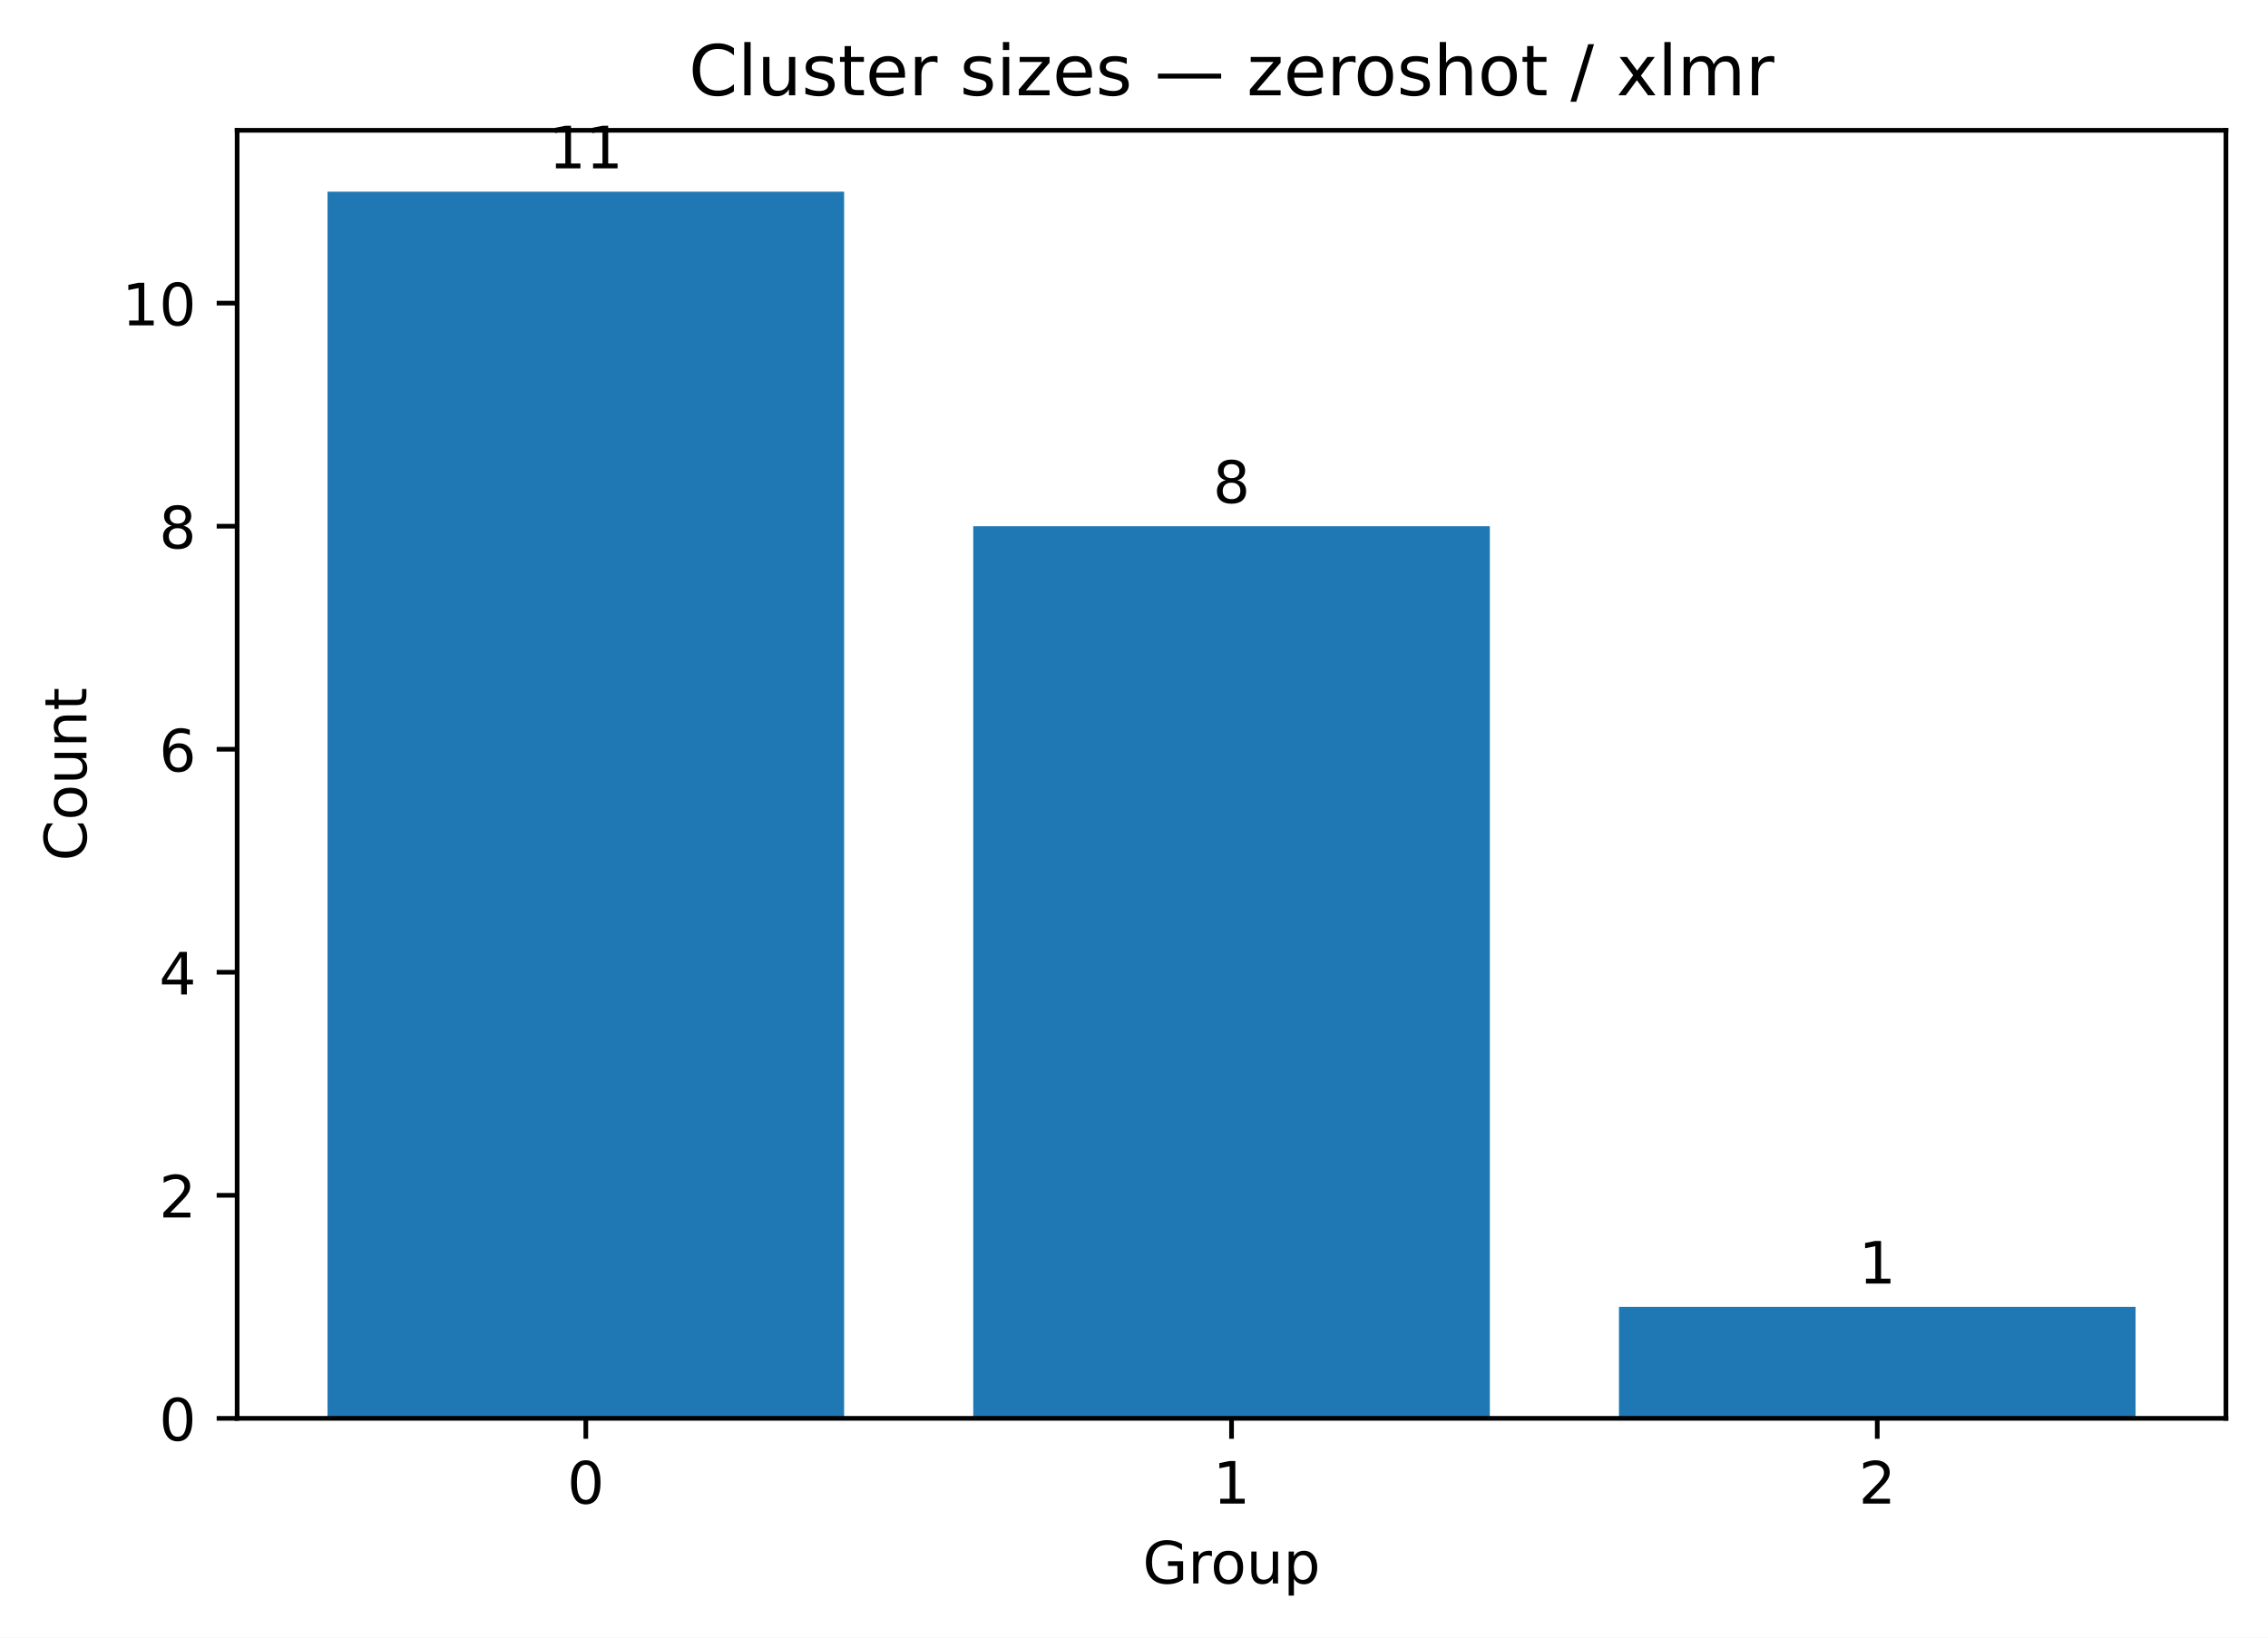
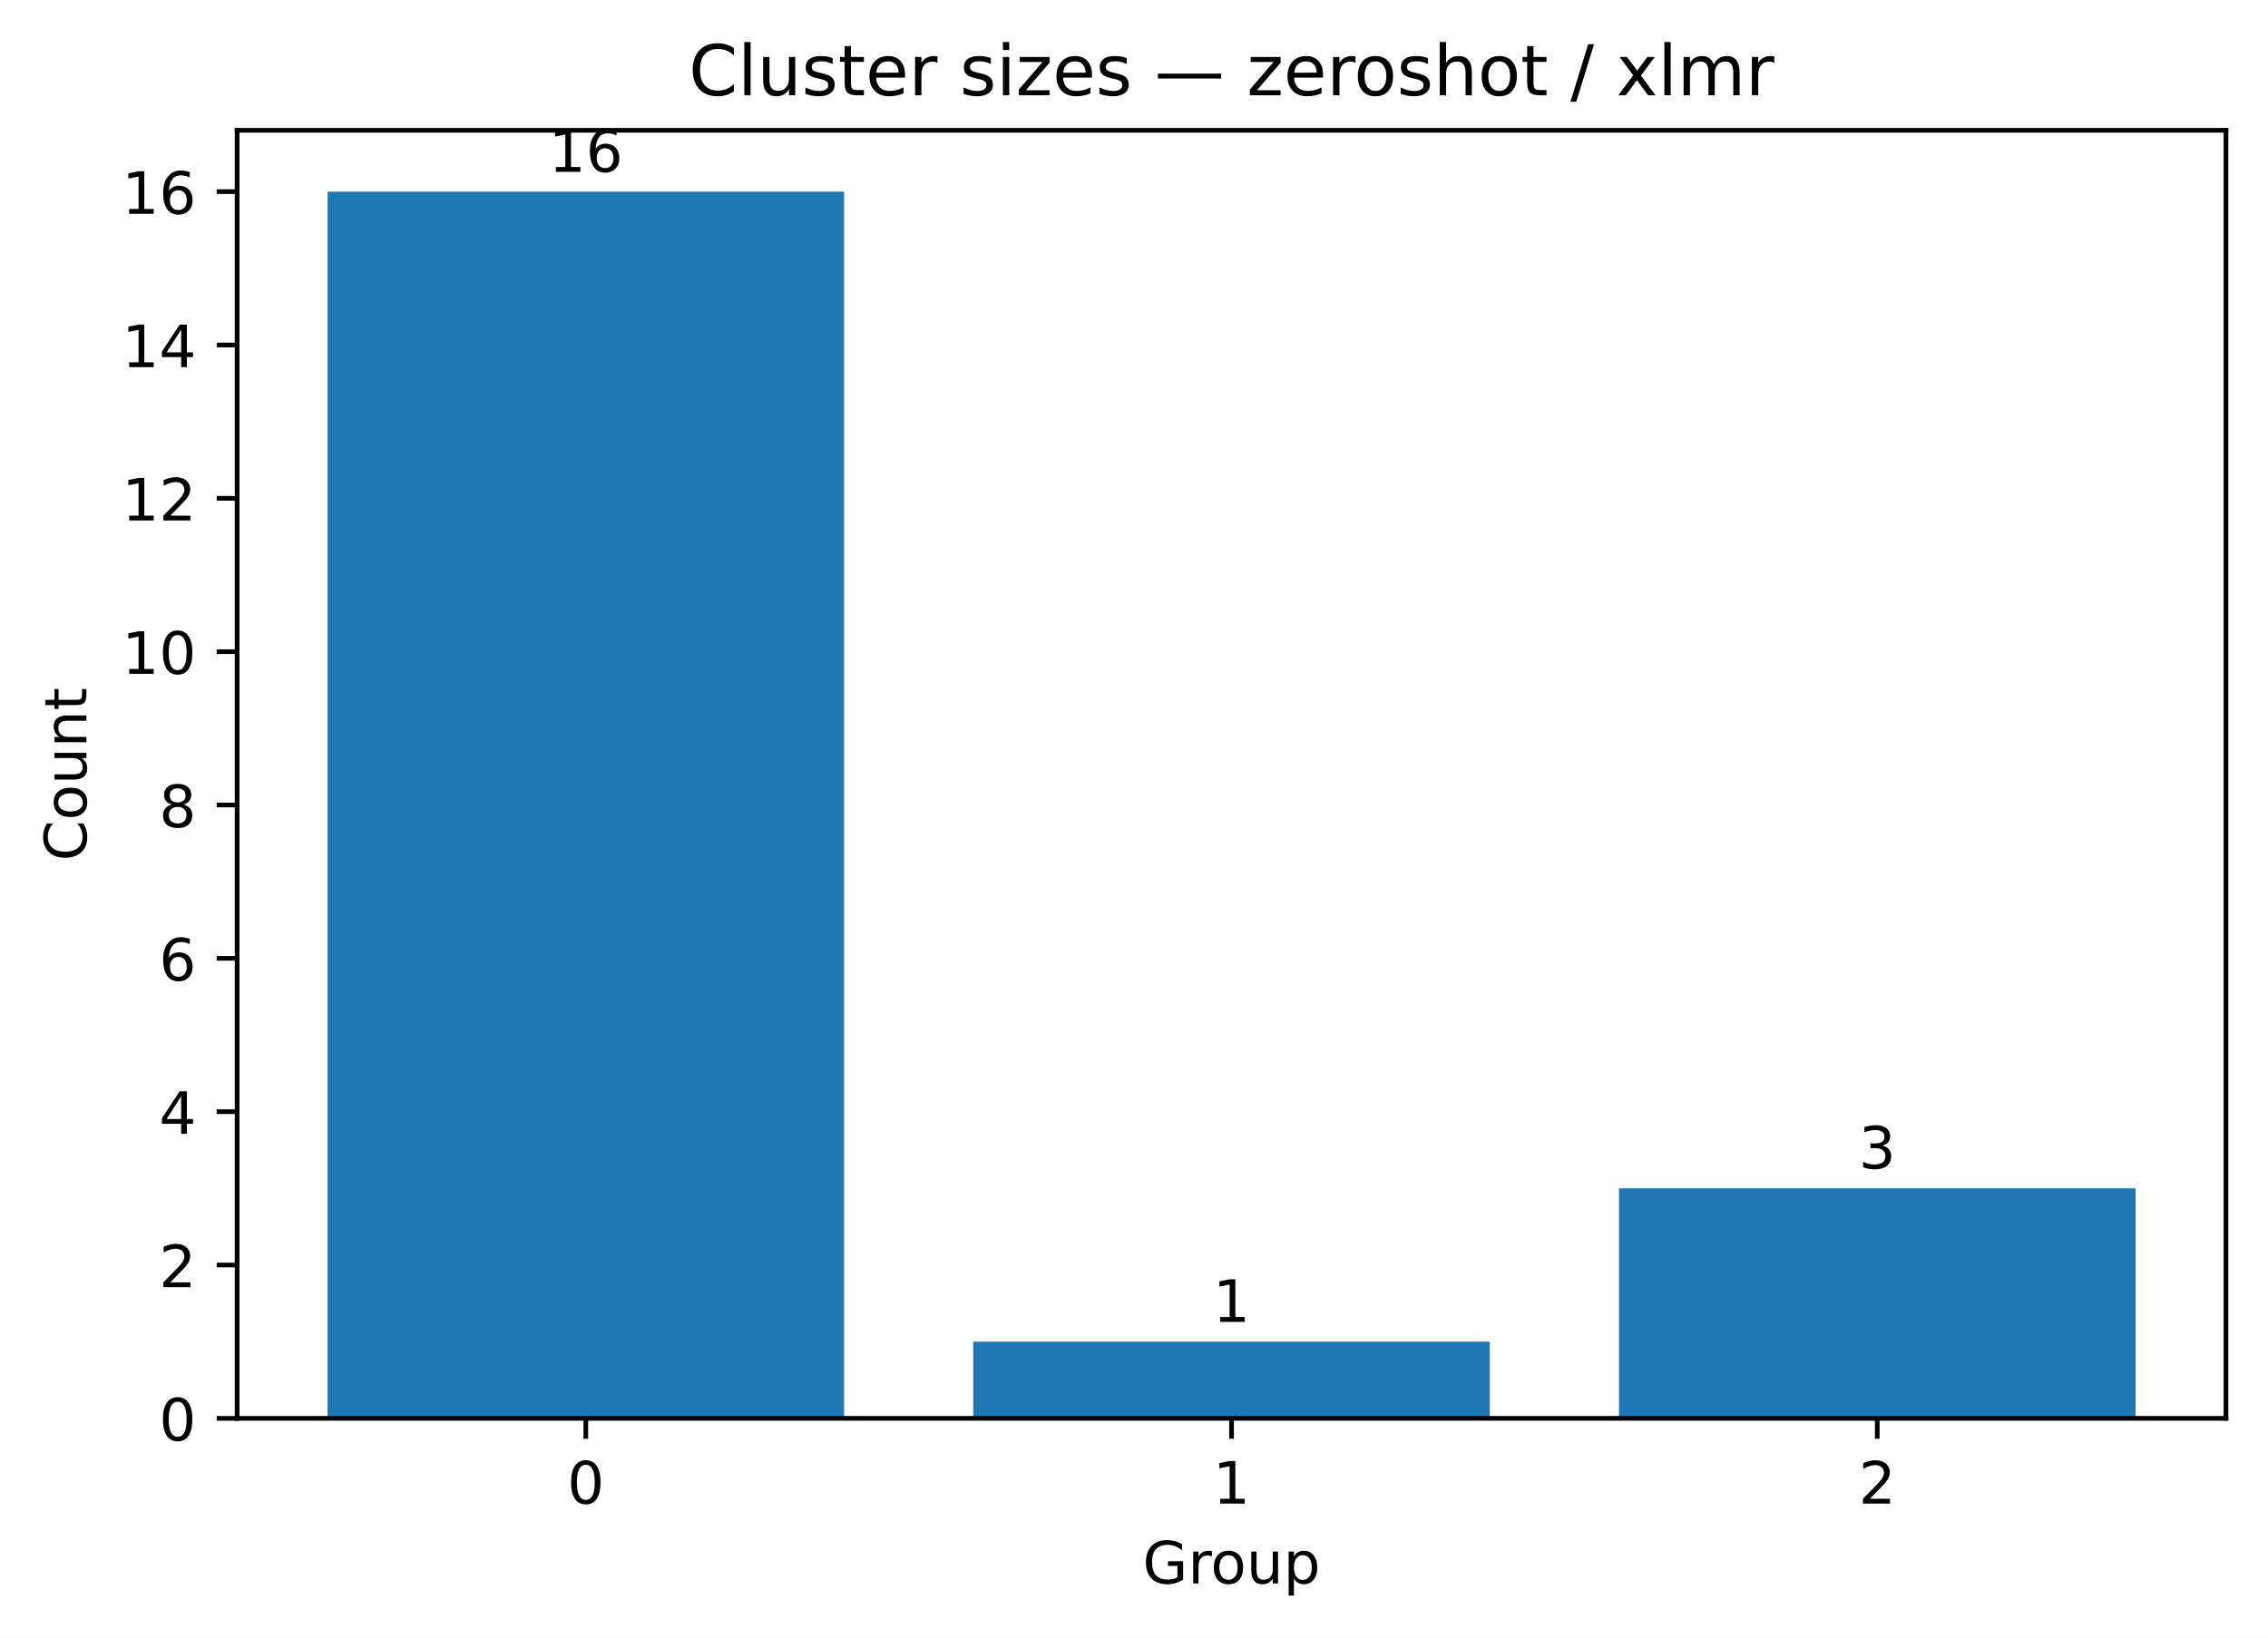
<svg xmlns="http://www.w3.org/2000/svg" xmlns:xlink="http://www.w3.org/1999/xlink" width="388.343pt" height="280.474pt" viewBox="0 0 388.343 280.474" version="1.1">
  <defs>
    <style type="text/css">*{stroke-linejoin: round; stroke-linecap: butt}</style>
  </defs>
  <g id="figure_1">
    <g id="patch_1">
      <path d="M 0 280.474  L 388.343 280.474  L 388.343 0  L 0 0  z " style="fill: #ffffff" />
    </g>
    <g id="axes_1">
      <g id="patch_2">
        <path d="M 40.603 242.918  L 381.143 242.918  L 381.143 22.318  L 40.603 22.318  z " style="fill: #ffffff" />
      </g>
      <g id="patch_3">
-         <path d="M 56.082 242.918  L 144.534 242.918  L 144.534 32.823  L 56.082 32.823  z " clip-path="url(#p8fcfc0fa15)" style="fill: #1f77b4" />
+         <path d="M 56.082 242.918  L 144.534 242.918  L 144.534 32.823  L 56.082 32.823  z " clip-path="url(#p46748db2c2)" style="fill: #1f77b4" />
      </g>
      <g id="patch_4">
-         <path d="M 166.647 242.918  L 255.099 242.918  L 255.099 90.122  L 166.647 90.122  z " clip-path="url(#p8fcfc0fa15)" style="fill: #1f77b4" />
+         <path d="M 166.647 242.918  L 255.099 242.918  L 255.099 229.787  L 166.647 229.787  z " clip-path="url(#p46748db2c2)" style="fill: #1f77b4" />
      </g>
      <g id="patch_5">
-         <path d="M 277.212 242.918  L 365.664 242.918  L 365.664 223.819  L 277.212 223.819  z " clip-path="url(#p8fcfc0fa15)" style="fill: #1f77b4" />
+         <path d="M 277.212 242.918  L 365.664 242.918  L 365.664 203.525  L 277.212 203.525  z " clip-path="url(#p46748db2c2)" style="fill: #1f77b4" />
      </g>
      <g id="matplotlib.axis_1">
        <g id="xtick_1">
          <g id="line2d_1">
            <defs>
-               <path id="m400fa9db16" d="M 0 0  L 0 3.5  " style="stroke: #000000; stroke-width: 0.8" />
+               <path id="m4362aea911" d="M 0 0  L 0 3.5  " style="stroke: #000000; stroke-width: 0.8" />
            </defs>
            <g>
-               <use xlink:href="#m400fa9db16" x="100.308" y="242.918" style="stroke: #000000; stroke-width: 0.8" />
+               <use xlink:href="#m4362aea911" x="100.308" y="242.918" style="stroke: #000000; stroke-width: 0.8" />
            </g>
          </g>
          <g id="text_1">
            <g transform="translate(97.12694 257.5166) scale(0.1 -0.1)">
              <defs>
                <path id="DejaVuSans-30" d="M 2034 4250  Q 1547 4250 1301 3770  Q 1056 3291 1056 2328  Q 1056 1369 1301 889  Q 1547 409 2034 409  Q 2525 409 2770 889  Q 3016 1369 3016 2328  Q 3016 3291 2770 3770  Q 2525 4250 2034 4250  z M 2034 4750  Q 2819 4750 3233 4129  Q 3647 3509 3647 2328  Q 3647 1150 3233 529  Q 2819 -91 2034 -91  Q 1250 -91 836 529  Q 422 1150 422 2328  Q 422 3509 836 4129  Q 1250 4750 2034 4750  z " transform="scale(0.015625)" />
              </defs>
              <use xlink:href="#DejaVuSans-30" />
            </g>
          </g>
        </g>
        <g id="xtick_2">
          <g id="line2d_2">
            <g>
-               <use xlink:href="#m400fa9db16" x="210.873" y="242.918" style="stroke: #000000; stroke-width: 0.8" />
+               <use xlink:href="#m4362aea911" x="210.873" y="242.918" style="stroke: #000000; stroke-width: 0.8" />
            </g>
          </g>
          <g id="text_2">
            <g transform="translate(207.6919 257.5166) scale(0.1 -0.1)">
              <defs>
                <path id="DejaVuSans-31" d="M 794 531  L 1825 531  L 1825 4091  L 703 3866  L 703 4441  L 1819 4666  L 2450 4666  L 2450 531  L 3481 531  L 3481 0  L 794 0  L 794 531  z " transform="scale(0.015625)" />
              </defs>
              <use xlink:href="#DejaVuSans-31" />
            </g>
          </g>
        </g>
        <g id="xtick_3">
          <g id="line2d_3">
            <g>
-               <use xlink:href="#m400fa9db16" x="321.438" y="242.918" style="stroke: #000000; stroke-width: 0.8" />
+               <use xlink:href="#m4362aea911" x="321.438" y="242.918" style="stroke: #000000; stroke-width: 0.8" />
            </g>
          </g>
          <g id="text_3">
            <g transform="translate(318.2568 257.5166) scale(0.1 -0.1)">
              <defs>
                <path id="DejaVuSans-32" d="M 1228 531  L 3431 531  L 3431 0  L 469 0  L 469 531  Q 828 903 1448 1529  Q 2069 2156 2228 2338  Q 2531 2678 2651 2914  Q 2772 3150 2772 3378  Q 2772 3750 2511 3984  Q 2250 4219 1831 4219  Q 1534 4219 1204 4116  Q 875 4013 500 3803  L 500 4441  Q 881 4594 1212 4672  Q 1544 4750 1819 4750  Q 2544 4750 2975 4387  Q 3406 4025 3406 3419  Q 3406 3131 3298 2873  Q 3191 2616 2906 2266  Q 2828 2175 2409 1742  Q 1991 1309 1228 531  z " transform="scale(0.015625)" />
              </defs>
              <use xlink:href="#DejaVuSans-32" />
            </g>
          </g>
        </g>
        <g id="text_4">
          <g transform="translate(195.6536 271.1947) scale(0.1 -0.1)">
            <defs>
              <path id="DejaVuSans-47" d="M 3809 666  L 3809 1919  L 2778 1919  L 2778 2438  L 4434 2438  L 4434 434  Q 4069 175 3628 42  Q 3188 -91 2688 -91  Q 1594 -91 976 548  Q 359 1188 359 2328  Q 359 3472 976 4111  Q 1594 4750 2688 4750  Q 3144 4750 3555 4637  Q 3966 4525 4313 4306  L 4313 3634  Q 3963 3931 3569 4081  Q 3175 4231 2741 4231  Q 1884 4231 1454 3753  Q 1025 3275 1025 2328  Q 1025 1384 1454 906  Q 1884 428 2741 428  Q 3075 428 3337 486  Q 3600 544 3809 666  z " transform="scale(0.015625)" />
              <path id="DejaVuSans-72" d="M 2631 2963  Q 2534 3019 2420 3045  Q 2306 3072 2169 3072  Q 1681 3072 1420 2755  Q 1159 2438 1159 1844  L 1159 0  L 581 0  L 581 3500  L 1159 3500  L 1159 2956  Q 1341 3275 1631 3429  Q 1922 3584 2338 3584  Q 2397 3584 2469 3576  Q 2541 3569 2628 3553  L 2631 2963  z " transform="scale(0.015625)" />
              <path id="DejaVuSans-6f" d="M 1959 3097  Q 1497 3097 1228 2736  Q 959 2375 959 1747  Q 959 1119 1226 758  Q 1494 397 1959 397  Q 2419 397 2687 759  Q 2956 1122 2956 1747  Q 2956 2369 2687 2733  Q 2419 3097 1959 3097  z M 1959 3584  Q 2709 3584 3137 3096  Q 3566 2609 3566 1747  Q 3566 888 3137 398  Q 2709 -91 1959 -91  Q 1206 -91 779 398  Q 353 888 353 1747  Q 353 2609 779 3096  Q 1206 3584 1959 3584  z " transform="scale(0.015625)" />
              <path id="DejaVuSans-75" d="M 544 1381  L 544 3500  L 1119 3500  L 1119 1403  Q 1119 906 1312 657  Q 1506 409 1894 409  Q 2359 409 2629 706  Q 2900 1003 2900 1516  L 2900 3500  L 3475 3500  L 3475 0  L 2900 0  L 2900 538  Q 2691 219 2414 64  Q 2138 -91 1772 -91  Q 1169 -91 856 284  Q 544 659 544 1381  z M 1991 3584  L 1991 3584  z " transform="scale(0.015625)" />
              <path id="DejaVuSans-70" d="M 1159 525  L 1159 -1331  L 581 -1331  L 581 3500  L 1159 3500  L 1159 2969  Q 1341 3281 1617 3432  Q 1894 3584 2278 3584  Q 2916 3584 3314 3078  Q 3713 2572 3713 1747  Q 3713 922 3314 415  Q 2916 -91 2278 -91  Q 1894 -91 1617 61  Q 1341 213 1159 525  z M 3116 1747  Q 3116 2381 2855 2742  Q 2594 3103 2138 3103  Q 1681 3103 1420 2742  Q 1159 2381 1159 1747  Q 1159 1113 1420 752  Q 1681 391 2138 391  Q 2594 391 2855 752  Q 3116 1113 3116 1747  z " transform="scale(0.015625)" />
            </defs>
            <use xlink:href="#DejaVuSans-47" />
            <use xlink:href="#DejaVuSans-72" transform="translate(77.49023 0)" />
            <use xlink:href="#DejaVuSans-6f" transform="translate(116.3535 0)" />
            <use xlink:href="#DejaVuSans-75" transform="translate(177.5352 0)" />
            <use xlink:href="#DejaVuSans-70" transform="translate(240.9141 0)" />
          </g>
        </g>
      </g>
      <g id="matplotlib.axis_2">
        <g id="ytick_1">
          <g id="line2d_4">
            <defs>
-               <path id="mc8b3e37376" d="M 0 0  L -3.5 0  " style="stroke: #000000; stroke-width: 0.8" />
+               <path id="m7ff846607a" d="M 0 0  L -3.5 0  " style="stroke: #000000; stroke-width: 0.8" />
            </defs>
            <g>
-               <use xlink:href="#mc8b3e37376" x="40.603" y="242.918" style="stroke: #000000; stroke-width: 0.8" />
+               <use xlink:href="#m7ff846607a" x="40.603" y="242.918" style="stroke: #000000; stroke-width: 0.8" />
            </g>
          </g>
          <g id="text_5">
            <g transform="translate(27.24063 246.7173) scale(0.1 -0.1)">
              <use xlink:href="#DejaVuSans-30" />
            </g>
          </g>
        </g>
        <g id="ytick_2">
          <g id="line2d_5">
            <g>
-               <use xlink:href="#mc8b3e37376" x="40.603" y="204.719" style="stroke: #000000; stroke-width: 0.8" />
+               <use xlink:href="#m7ff846607a" x="40.603" y="216.656" style="stroke: #000000; stroke-width: 0.8" />
            </g>
          </g>
          <g id="text_6">
-             <g transform="translate(27.24063 208.5182) scale(0.1 -0.1)">
+             <g transform="translate(27.24063 220.4554) scale(0.1 -0.1)">
              <use xlink:href="#DejaVuSans-32" />
            </g>
          </g>
        </g>
        <g id="ytick_3">
          <g id="line2d_6">
            <g>
-               <use xlink:href="#mc8b3e37376" x="40.603" y="166.52" style="stroke: #000000; stroke-width: 0.8" />
+               <use xlink:href="#m7ff846607a" x="40.603" y="190.394" style="stroke: #000000; stroke-width: 0.8" />
            </g>
          </g>
          <g id="text_7">
-             <g transform="translate(27.24063 170.3191) scale(0.1 -0.1)">
+             <g transform="translate(27.24063 194.1935) scale(0.1 -0.1)">
              <defs>
                <path id="DejaVuSans-34" d="M 2419 4116  L 825 1625  L 2419 1625  L 2419 4116  z M 2253 4666  L 3047 4666  L 3047 1625  L 3713 1625  L 3713 1100  L 3047 1100  L 3047 0  L 2419 0  L 2419 1100  L 313 1100  L 313 1709  L 2253 4666  z " transform="scale(0.015625)" />
              </defs>
              <use xlink:href="#DejaVuSans-34" />
            </g>
          </g>
        </g>
        <g id="ytick_4">
          <g id="line2d_7">
            <g>
-               <use xlink:href="#mc8b3e37376" x="40.603" y="128.321" style="stroke: #000000; stroke-width: 0.8" />
+               <use xlink:href="#m7ff846607a" x="40.603" y="164.132" style="stroke: #000000; stroke-width: 0.8" />
            </g>
          </g>
          <g id="text_8">
-             <g transform="translate(27.24063 132.1199) scale(0.1 -0.1)">
+             <g transform="translate(27.24063 167.9316) scale(0.1 -0.1)">
              <defs>
                <path id="DejaVuSans-36" d="M 2113 2584  Q 1688 2584 1439 2293  Q 1191 2003 1191 1497  Q 1191 994 1439 701  Q 1688 409 2113 409  Q 2538 409 2786 701  Q 3034 994 3034 1497  Q 3034 2003 2786 2293  Q 2538 2584 2113 2584  z M 3366 4563  L 3366 3988  Q 3128 4100 2886 4159  Q 2644 4219 2406 4219  Q 1781 4219 1451 3797  Q 1122 3375 1075 2522  Q 1259 2794 1537 2939  Q 1816 3084 2150 3084  Q 2853 3084 3261 2657  Q 3669 2231 3669 1497  Q 3669 778 3244 343  Q 2819 -91 2113 -91  Q 1303 -91 875 529  Q 447 1150 447 2328  Q 447 3434 972 4092  Q 1497 4750 2381 4750  Q 2619 4750 2861 4703  Q 3103 4656 3366 4563  z " transform="scale(0.015625)" />
              </defs>
              <use xlink:href="#DejaVuSans-36" />
            </g>
          </g>
        </g>
        <g id="ytick_5">
          <g id="line2d_8">
            <g>
-               <use xlink:href="#mc8b3e37376" x="40.603" y="90.122" style="stroke: #000000; stroke-width: 0.8" />
+               <use xlink:href="#m7ff846607a" x="40.603" y="137.871" style="stroke: #000000; stroke-width: 0.8" />
            </g>
          </g>
          <g id="text_9">
-             <g transform="translate(27.24063 93.92081) scale(0.1 -0.1)">
+             <g transform="translate(27.24063 141.6697) scale(0.1 -0.1)">
              <defs>
                <path id="DejaVuSans-38" d="M 2034 2216  Q 1584 2216 1326 1975  Q 1069 1734 1069 1313  Q 1069 891 1326 650  Q 1584 409 2034 409  Q 2484 409 2743 651  Q 3003 894 3003 1313  Q 3003 1734 2745 1975  Q 2488 2216 2034 2216  z M 1403 2484  Q 997 2584 770 2862  Q 544 3141 544 3541  Q 544 4100 942 4425  Q 1341 4750 2034 4750  Q 2731 4750 3128 4425  Q 3525 4100 3525 3541  Q 3525 3141 3298 2862  Q 3072 2584 2669 2484  Q 3125 2378 3379 2068  Q 3634 1759 3634 1313  Q 3634 634 3220 271  Q 2806 -91 2034 -91  Q 1263 -91 848 271  Q 434 634 434 1313  Q 434 1759 690 2068  Q 947 2378 1403 2484  z M 1172 3481  Q 1172 3119 1398 2916  Q 1625 2713 2034 2713  Q 2441 2713 2670 2916  Q 2900 3119 2900 3481  Q 2900 3844 2670 4047  Q 2441 4250 2034 4250  Q 1625 4250 1398 4047  Q 1172 3844 1172 3481  z " transform="scale(0.015625)" />
              </defs>
              <use xlink:href="#DejaVuSans-38" />
            </g>
          </g>
        </g>
        <g id="ytick_6">
          <g id="line2d_9">
            <g>
-               <use xlink:href="#mc8b3e37376" x="40.603" y="51.922" style="stroke: #000000; stroke-width: 0.8" />
+               <use xlink:href="#m7ff846607a" x="40.603" y="111.609" style="stroke: #000000; stroke-width: 0.8" />
            </g>
          </g>
          <g id="text_10">
-             <g transform="translate(20.87813 55.72167) scale(0.1 -0.1)">
+             <g transform="translate(20.87813 115.4078) scale(0.1 -0.1)">
              <use xlink:href="#DejaVuSans-31" />
              <use xlink:href="#DejaVuSans-30" transform="translate(63.62305 0)" />
            </g>
          </g>
        </g>
-         <g id="text_11">
+         <g id="ytick_7">
+           <g id="line2d_10">
+             <g>
+               <use xlink:href="#m7ff846607a" x="40.603" y="85.347" style="stroke: #000000; stroke-width: 0.8" />
+             </g>
+           </g>
+           <g id="text_11">
+             <g transform="translate(20.87813 89.14592) scale(0.1 -0.1)">
+               <use xlink:href="#DejaVuSans-31" />
+               <use xlink:href="#DejaVuSans-32" transform="translate(63.62305 0)" />
+             </g>
+           </g>
+         </g>
+         <g id="ytick_8">
+           <g id="line2d_11">
+             <g>
+               <use xlink:href="#m7ff846607a" x="40.603" y="59.085" style="stroke: #000000; stroke-width: 0.8" />
+             </g>
+           </g>
+           <g id="text_12">
+             <g transform="translate(20.87813 62.88401) scale(0.1 -0.1)">
+               <use xlink:href="#DejaVuSans-31" />
+               <use xlink:href="#DejaVuSans-34" transform="translate(63.62305 0)" />
+             </g>
+           </g>
+         </g>
+         <g id="ytick_9">
+           <g id="line2d_12">
+             <g>
+               <use xlink:href="#m7ff846607a" x="40.603" y="32.823" style="stroke: #000000; stroke-width: 0.8" />
+             </g>
+           </g>
+           <g id="text_13">
+             <g transform="translate(20.87813 36.62211) scale(0.1 -0.1)">
+               <use xlink:href="#DejaVuSans-31" />
+               <use xlink:href="#DejaVuSans-36" transform="translate(63.62305 0)" />
+             </g>
+           </g>
+         </g>
+         <g id="text_14">
          <g transform="translate(14.79844 147.4666) rotate(-90) scale(0.1 -0.1)">
            <defs>
              <path id="DejaVuSans-43" d="M 4122 4306  L 4122 3641  Q 3803 3938 3442 4084  Q 3081 4231 2675 4231  Q 1875 4231 1450 3742  Q 1025 3253 1025 2328  Q 1025 1406 1450 917  Q 1875 428 2675 428  Q 3081 428 3442 575  Q 3803 722 4122 1019  L 4122 359  Q 3791 134 3420 21  Q 3050 -91 2638 -91  Q 1578 -91 968 557  Q 359 1206 359 2328  Q 359 3453 968 4101  Q 1578 4750 2638 4750  Q 3056 4750 3426 4639  Q 3797 4528 4122 4306  z " transform="scale(0.015625)" />
              <path id="DejaVuSans-6e" d="M 3513 2113  L 3513 0  L 2938 0  L 2938 2094  Q 2938 2591 2744 2837  Q 2550 3084 2163 3084  Q 1697 3084 1428 2787  Q 1159 2491 1159 1978  L 1159 0  L 581 0  L 581 3500  L 1159 3500  L 1159 2956  Q 1366 3272 1645 3428  Q 1925 3584 2291 3584  Q 2894 3584 3203 3211  Q 3513 2838 3513 2113  z " transform="scale(0.015625)" />
              <path id="DejaVuSans-74" d="M 1172 4494  L 1172 3500  L 2356 3500  L 2356 3053  L 1172 3053  L 1172 1153  Q 1172 725 1289 603  Q 1406 481 1766 481  L 2356 481  L 2356 0  L 1766 0  Q 1100 0 847 248  Q 594 497 594 1153  L 594 3053  L 172 3053  L 172 3500  L 594 3500  L 594 4494  L 1172 4494  z " transform="scale(0.015625)" />
            </defs>
            <use xlink:href="#DejaVuSans-43" />
            <use xlink:href="#DejaVuSans-6f" transform="translate(69.82422 0)" />
            <use xlink:href="#DejaVuSans-75" transform="translate(131.0059 0)" />
            <use xlink:href="#DejaVuSans-6e" transform="translate(194.3848 0)" />
            <use xlink:href="#DejaVuSans-74" transform="translate(257.7637 0)" />
          </g>
        </g>
      </g>
      <g id="patch_6">
        <path d="M 40.603 242.918  L 40.603 22.318  " style="fill: none; stroke: #000000; stroke-width: 0.8; stroke-linejoin: miter; stroke-linecap: square" />
      </g>
      <g id="patch_7">
        <path d="M 381.143 242.918  L 381.143 22.318  " style="fill: none; stroke: #000000; stroke-width: 0.8; stroke-linejoin: miter; stroke-linecap: square" />
      </g>
      <g id="patch_8">
        <path d="M 40.603 242.918  L 381.143 242.918  " style="fill: none; stroke: #000000; stroke-width: 0.8; stroke-linejoin: miter; stroke-linecap: square" />
      </g>
      <g id="patch_9">
        <path d="M 40.603 22.318  L 381.143 22.318  " style="fill: none; stroke: #000000; stroke-width: 0.8; stroke-linejoin: miter; stroke-linecap: square" />
      </g>
-       <g id="text_12">
-         <g transform="translate(93.94569 28.83324) scale(0.1 -0.1)">
+       <g id="text_15">
+         <g transform="translate(93.94569 29.4301) scale(0.1 -0.1)">
          <use xlink:href="#DejaVuSans-31" />
-           <use xlink:href="#DejaVuSans-31" transform="translate(63.62305 0)" />
-         </g>
-       </g>
-       <g id="text_13">
-         <g transform="translate(207.6919 86.13194) scale(0.1 -0.1)">
-           <use xlink:href="#DejaVuSans-38" />
-         </g>
-       </g>
-       <g id="text_14">
-         <g transform="translate(318.2568 219.8289) scale(0.1 -0.1)">
+           <use xlink:href="#DejaVuSans-36" transform="translate(63.62305 0)" />
+         </g>
+       </g>
+       <g id="text_16">
+         <g transform="translate(207.6919 226.3944) scale(0.1 -0.1)">
          <use xlink:href="#DejaVuSans-31" />
        </g>
      </g>
-       <g id="text_15">
+       <g id="text_17">
+         <g transform="translate(318.2568 200.1325) scale(0.1 -0.1)">
+           <defs>
+             <path id="DejaVuSans-33" d="M 2597 2516  Q 3050 2419 3304 2112  Q 3559 1806 3559 1356  Q 3559 666 3084 287  Q 2609 -91 1734 -91  Q 1441 -91 1130 -33  Q 819 25 488 141  L 488 750  Q 750 597 1062 519  Q 1375 441 1716 441  Q 2309 441 2620 675  Q 2931 909 2931 1356  Q 2931 1769 2642 2001  Q 2353 2234 1838 2234  L 1294 2234  L 1294 2753  L 1863 2753  Q 2328 2753 2575 2939  Q 2822 3125 2822 3475  Q 2822 3834 2567 4026  Q 2313 4219 1838 4219  Q 1578 4219 1281 4162  Q 984 4106 628 3988  L 628 4550  Q 988 4650 1302 4700  Q 1616 4750 1894 4750  Q 2613 4750 3031 4423  Q 3450 4097 3450 3541  Q 3450 3153 3228 2886  Q 3006 2619 2597 2516  z " transform="scale(0.015625)" />
+           </defs>
+           <use xlink:href="#DejaVuSans-33" />
+         </g>
+       </g>
+       <g id="text_18">
        <g transform="translate(117.9387 16.31812) scale(0.12 -0.12)">
          <defs>
            <path id="DejaVuSans-6c" d="M 603 4863  L 1178 4863  L 1178 0  L 603 0  L 603 4863  z " transform="scale(0.015625)" />
            <path id="DejaVuSans-73" d="M 2834 3397  L 2834 2853  Q 2591 2978 2328 3040  Q 2066 3103 1784 3103  Q 1356 3103 1142 2972  Q 928 2841 928 2578  Q 928 2378 1081 2264  Q 1234 2150 1697 2047  L 1894 2003  Q 2506 1872 2764 1633  Q 3022 1394 3022 966  Q 3022 478 2636 193  Q 2250 -91 1575 -91  Q 1294 -91 989 -36  Q 684 19 347 128  L 347 722  Q 666 556 975 473  Q 1284 391 1588 391  Q 1994 391 2212 530  Q 2431 669 2431 922  Q 2431 1156 2273 1281  Q 2116 1406 1581 1522  L 1381 1569  Q 847 1681 609 1914  Q 372 2147 372 2553  Q 372 3047 722 3315  Q 1072 3584 1716 3584  Q 2034 3584 2315 3537  Q 2597 3491 2834 3397  z " transform="scale(0.015625)" />
            <path id="DejaVuSans-65" d="M 3597 1894  L 3597 1613  L 953 1613  Q 991 1019 1311 708  Q 1631 397 2203 397  Q 2534 397 2845 478  Q 3156 559 3463 722  L 3463 178  Q 3153 47 2828 -22  Q 2503 -91 2169 -91  Q 1331 -91 842 396  Q 353 884 353 1716  Q 353 2575 817 3079  Q 1281 3584 2069 3584  Q 2775 3584 3186 3129  Q 3597 2675 3597 1894  z M 3022 2063  Q 3016 2534 2758 2815  Q 2500 3097 2075 3097  Q 1594 3097 1305 2825  Q 1016 2553 972 2059  L 3022 2063  z " transform="scale(0.015625)" />
            <path id="DejaVuSans-20" transform="scale(0.015625)" />
            <path id="DejaVuSans-69" d="M 603 3500  L 1178 3500  L 1178 0  L 603 0  L 603 3500  z M 603 4863  L 1178 4863  L 1178 4134  L 603 4134  L 603 4863  z " transform="scale(0.015625)" />
            <path id="DejaVuSans-7a" d="M 353 3500  L 3084 3500  L 3084 2975  L 922 459  L 3084 459  L 3084 0  L 275 0  L 275 525  L 2438 3041  L 353 3041  L 353 3500  z " transform="scale(0.015625)" />
            <path id="DejaVuSans-2014" d="M 313 1978  L 6088 1978  L 6088 1528  L 313 1528  L 313 1978  z " transform="scale(0.015625)" />
            <path id="DejaVuSans-68" d="M 3513 2113  L 3513 0  L 2938 0  L 2938 2094  Q 2938 2591 2744 2837  Q 2550 3084 2163 3084  Q 1697 3084 1428 2787  Q 1159 2491 1159 1978  L 1159 0  L 581 0  L 581 4863  L 1159 4863  L 1159 2956  Q 1366 3272 1645 3428  Q 1925 3584 2291 3584  Q 2894 3584 3203 3211  Q 3513 2838 3513 2113  z " transform="scale(0.015625)" />
            <path id="DejaVuSans-2f" d="M 1625 4666  L 2156 4666  L 531 -594  L 0 -594  L 1625 4666  z " transform="scale(0.015625)" />
            <path id="DejaVuSans-78" d="M 3513 3500  L 2247 1797  L 3578 0  L 2900 0  L 1881 1375  L 863 0  L 184 0  L 1544 1831  L 300 3500  L 978 3500  L 1906 2253  L 2834 3500  L 3513 3500  z " transform="scale(0.015625)" />
            <path id="DejaVuSans-6d" d="M 3328 2828  Q 3544 3216 3844 3400  Q 4144 3584 4550 3584  Q 5097 3584 5394 3201  Q 5691 2819 5691 2113  L 5691 0  L 5113 0  L 5113 2094  Q 5113 2597 4934 2840  Q 4756 3084 4391 3084  Q 3944 3084 3684 2787  Q 3425 2491 3425 1978  L 3425 0  L 2847 0  L 2847 2094  Q 2847 2600 2669 2842  Q 2491 3084 2119 3084  Q 1678 3084 1418 2786  Q 1159 2488 1159 1978  L 1159 0  L 581 0  L 581 3500  L 1159 3500  L 1159 2956  Q 1356 3278 1631 3431  Q 1906 3584 2284 3584  Q 2666 3584 2933 3390  Q 3200 3197 3328 2828  z " transform="scale(0.015625)" />
          </defs>
          <use xlink:href="#DejaVuSans-43" />
          <use xlink:href="#DejaVuSans-6c" transform="translate(69.82422 0)" />
          <use xlink:href="#DejaVuSans-75" transform="translate(97.60742 0)" />
          <use xlink:href="#DejaVuSans-73" transform="translate(160.9863 0)" />
          <use xlink:href="#DejaVuSans-74" transform="translate(213.0859 0)" />
          <use xlink:href="#DejaVuSans-65" transform="translate(252.2949 0)" />
          <use xlink:href="#DejaVuSans-72" transform="translate(313.8184 0)" />
          <use xlink:href="#DejaVuSans-20" transform="translate(354.9316 0)" />
          <use xlink:href="#DejaVuSans-73" transform="translate(386.7188 0)" />
          <use xlink:href="#DejaVuSans-69" transform="translate(438.8184 0)" />
          <use xlink:href="#DejaVuSans-7a" transform="translate(466.6016 0)" />
          <use xlink:href="#DejaVuSans-65" transform="translate(519.0918 0)" />
          <use xlink:href="#DejaVuSans-73" transform="translate(580.6152 0)" />
          <use xlink:href="#DejaVuSans-20" transform="translate(632.7148 0)" />
          <use xlink:href="#DejaVuSans-2014" transform="translate(664.502 0)" />
          <use xlink:href="#DejaVuSans-20" transform="translate(764.502 0)" />
          <use xlink:href="#DejaVuSans-7a" transform="translate(796.2891 0)" />
          <use xlink:href="#DejaVuSans-65" transform="translate(848.7793 0)" />
          <use xlink:href="#DejaVuSans-72" transform="translate(910.3027 0)" />
          <use xlink:href="#DejaVuSans-6f" transform="translate(949.166 0)" />
          <use xlink:href="#DejaVuSans-73" transform="translate(1010.348 0)" />
          <use xlink:href="#DejaVuSans-68" transform="translate(1062.447 0)" />
          <use xlink:href="#DejaVuSans-6f" transform="translate(1125.826 0)" />
          <use xlink:href="#DejaVuSans-74" transform="translate(1187.008 0)" />
          <use xlink:href="#DejaVuSans-20" transform="translate(1226.217 0)" />
          <use xlink:href="#DejaVuSans-2f" transform="translate(1258.004 0)" />
          <use xlink:href="#DejaVuSans-20" transform="translate(1291.695 0)" />
          <use xlink:href="#DejaVuSans-78" transform="translate(1323.482 0)" />
          <use xlink:href="#DejaVuSans-6c" transform="translate(1382.662 0)" />
          <use xlink:href="#DejaVuSans-6d" transform="translate(1410.445 0)" />
          <use xlink:href="#DejaVuSans-72" transform="translate(1507.857 0)" />
        </g>
      </g>
    </g>
  </g>
  <defs>
-     <clipPath id="p8fcfc0fa15">
+     <clipPath id="p46748db2c2">
      <rect x="40.603" y="22.318" width="340.54" height="220.6" />
    </clipPath>
  </defs>
</svg>
